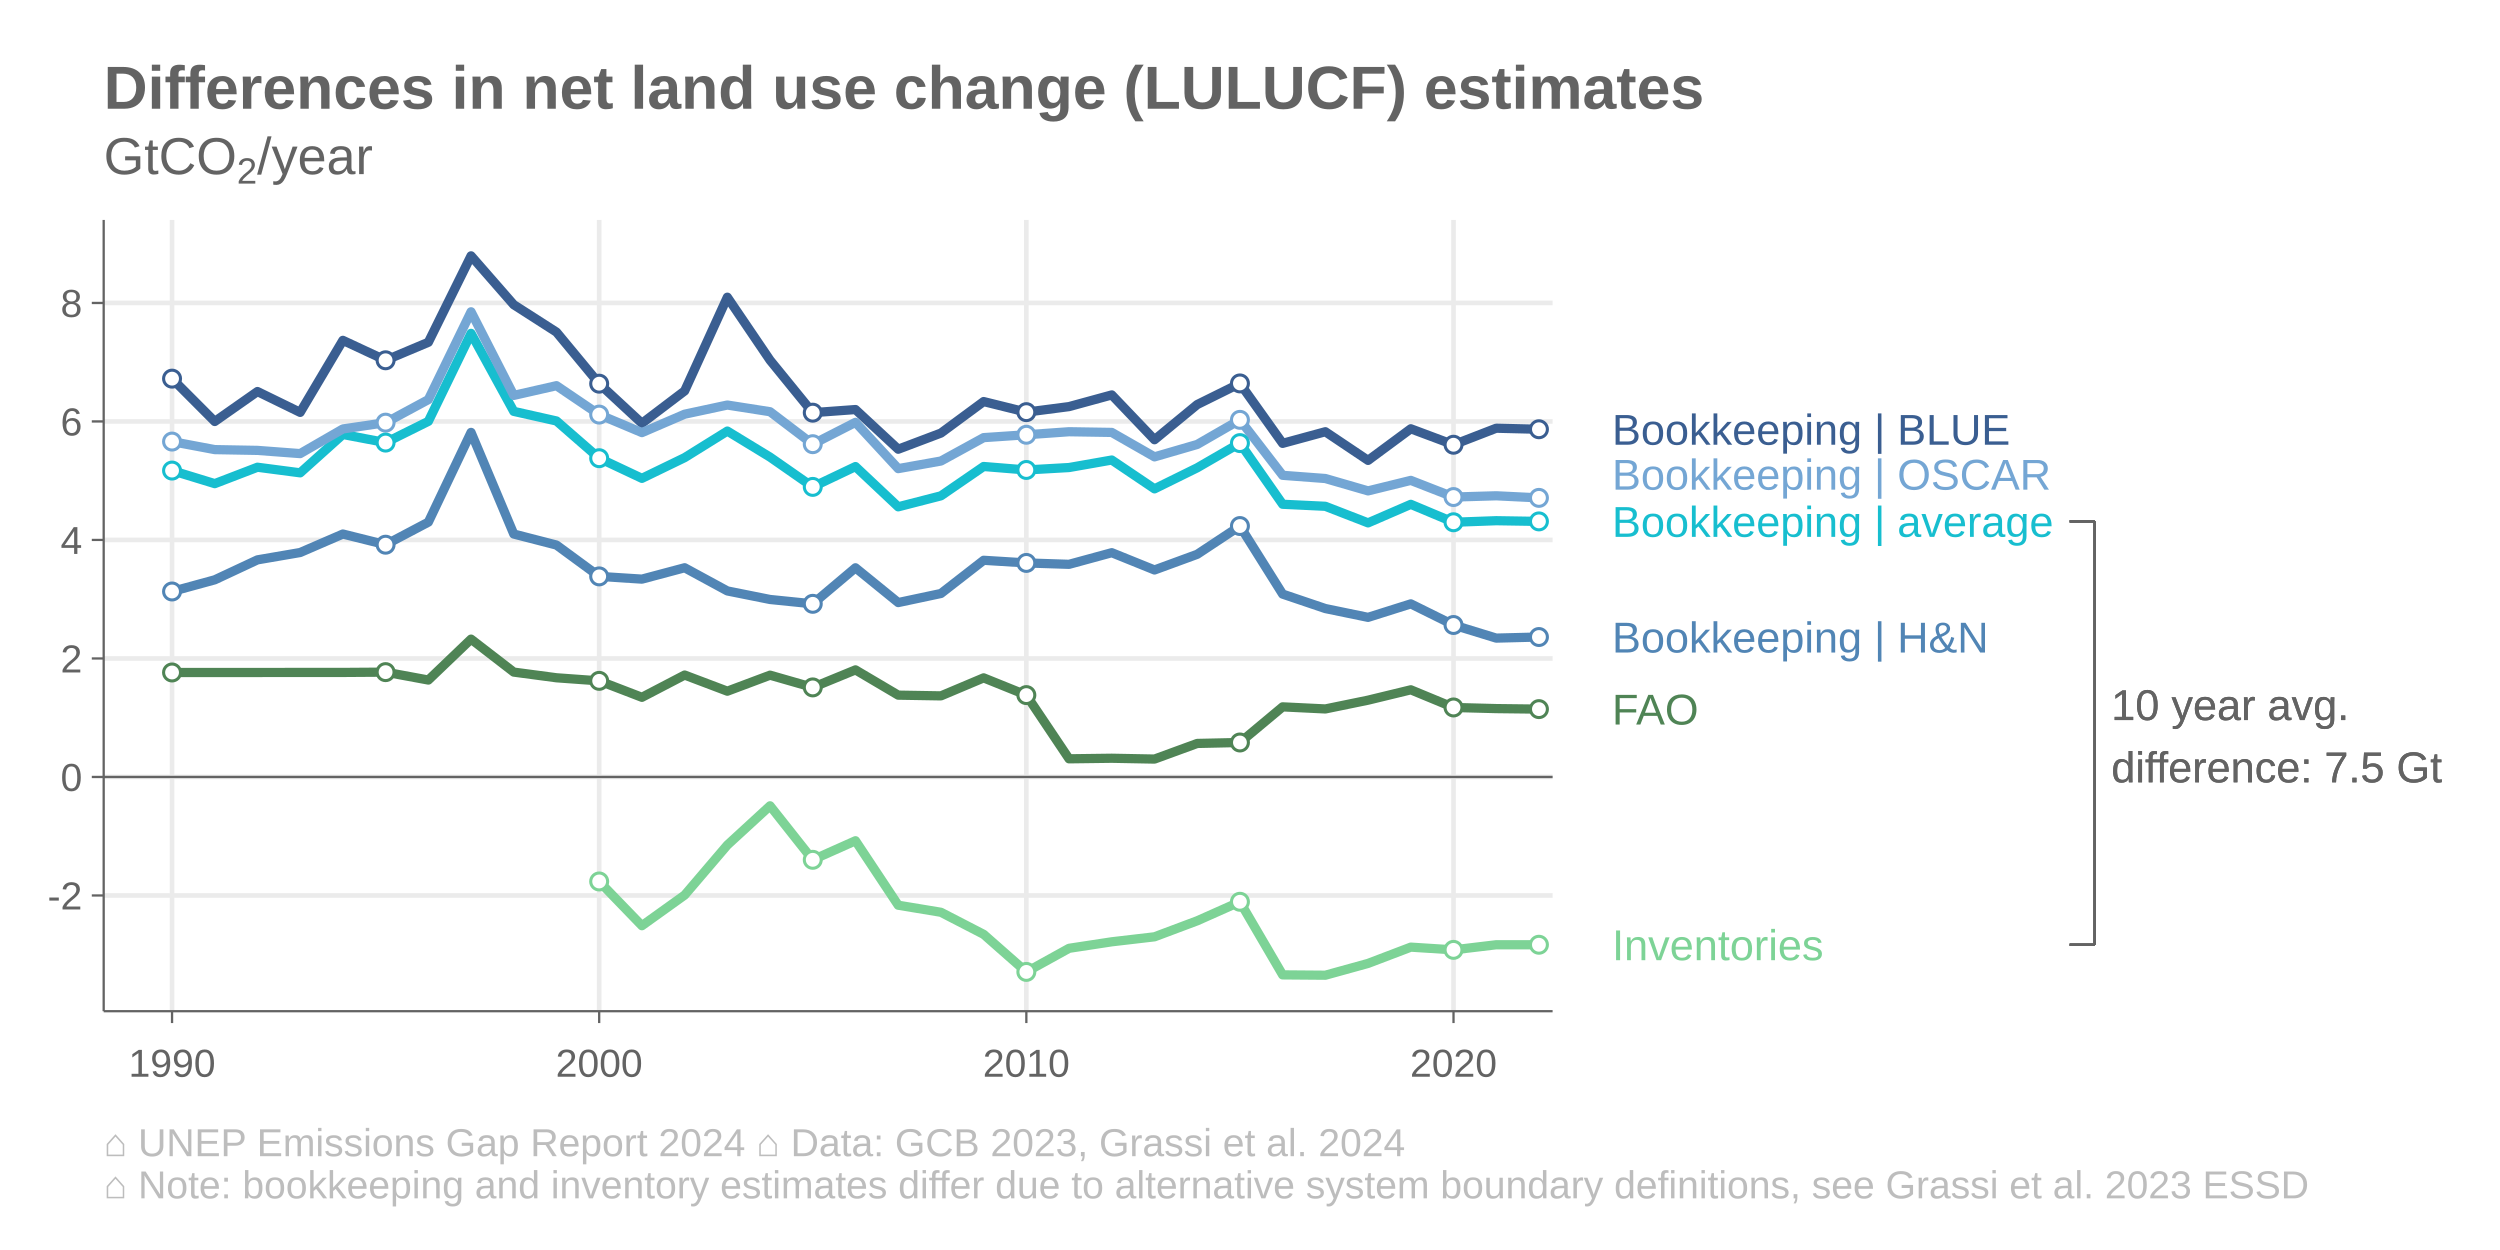
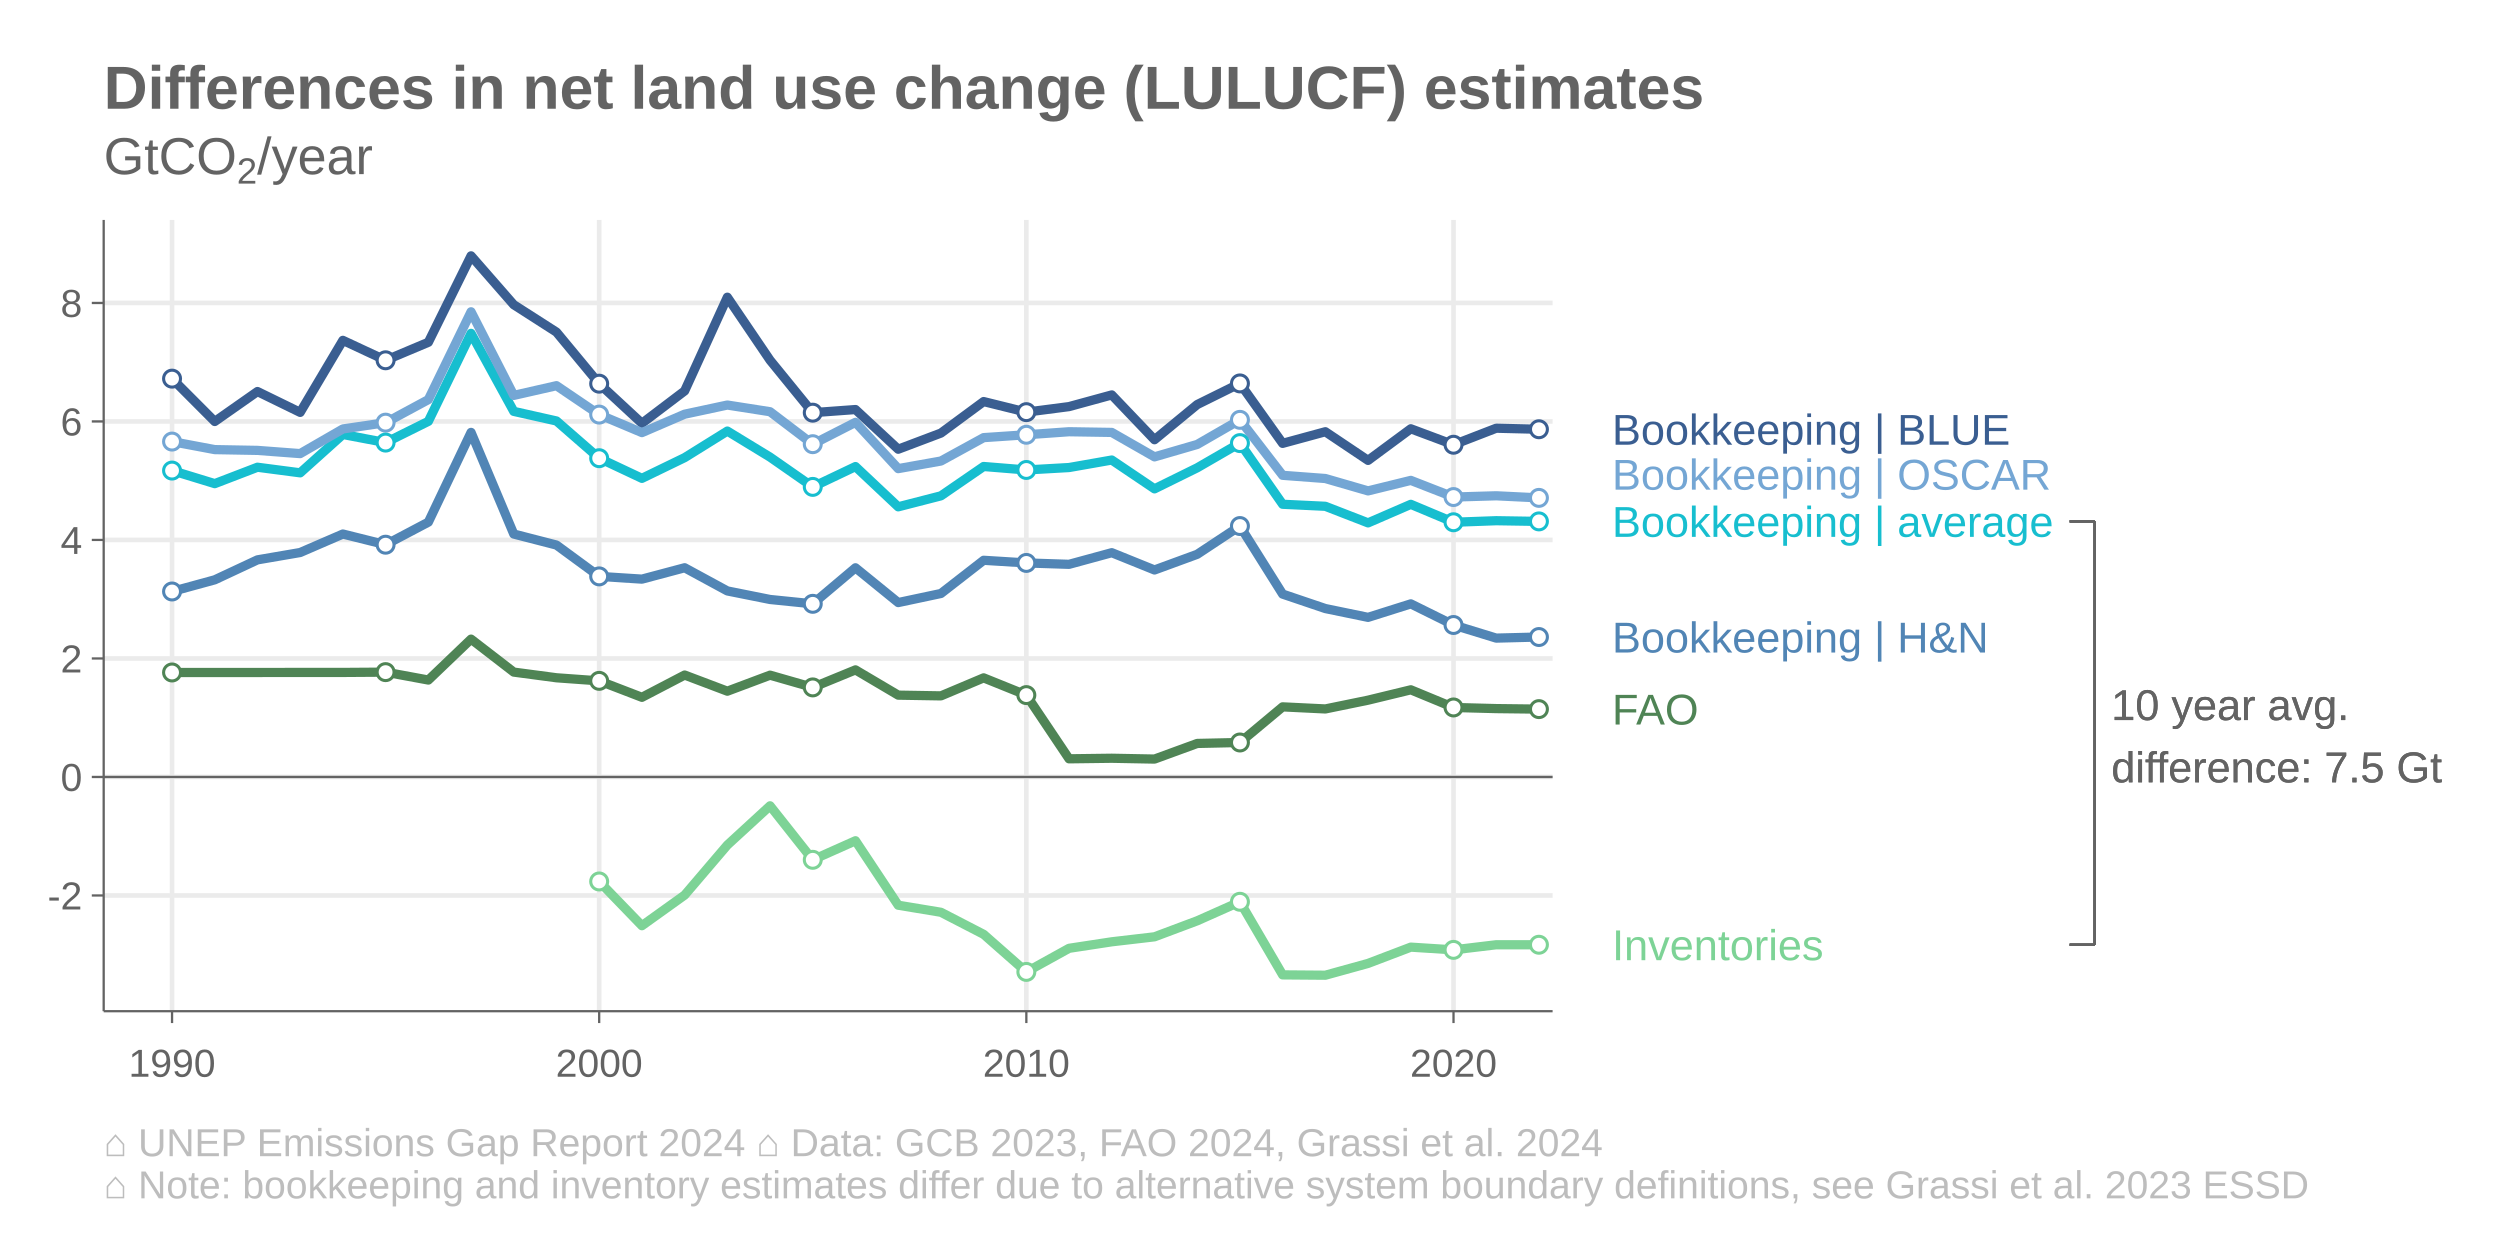
<svg xmlns="http://www.w3.org/2000/svg" class="svglite" width="576.00pt" height="288.00pt" viewBox="0 0 576.00 288.00">
  <defs>
    <style type="text/css">
    .svglite line, .svglite polyline, .svglite polygon, .svglite path, .svglite rect, .svglite circle {
      fill: none;
      stroke: #000000;
      stroke-linecap: round;
      stroke-linejoin: round;
      stroke-miterlimit: 10.00;
    }
    .svglite text {
      white-space: pre;
    }
  </style>
  </defs>
  <rect width="100%" height="100%" style="stroke: none; fill: #FFFFFF;" />
  <defs>
    <clipPath id="cpMC4wMHw1NzYuMDB8MC4wMHwyODguMDA=">
      <rect x="0.00" y="0.00" width="576.00" height="288.00" />
    </clipPath>
  </defs>
  <g clip-path="url(#cpMC4wMHw1NzYuMDB8MC4wMHwyODguMDA=)">
    <rect x="0.00" y="0.00" width="576.00" height="288.00" style="stroke-width: 1.07; stroke: #FFFFFF; fill: #FFFFFF;" />
  </g>
  <defs>
    <clipPath id="cpMjMuODl8NTY1LjA0fDUwLjY3fDIzMi45OA==">
      <rect x="23.89" y="50.67" width="541.15" height="182.31" />
    </clipPath>
  </defs>
  <g clip-path="url(#cpMjMuODl8NTY1LjA0fDUwLjY3fDIzMi45OA==)">
</g>
  <g clip-path="url(#cpMC4wMHw1NzYuMDB8MC4wMHwyODguMDA=)">
</g>
  <defs>
    <clipPath id="cpNS40OHwzNjMuMjB8NS40OHwyODIuNTI=">
      <rect x="5.48" y="5.48" width="357.72" height="277.04" />
    </clipPath>
  </defs>
  <g clip-path="url(#cpNS40OHwzNjMuMjB8NS40OHwyODIuNTI=)">
    <rect x="5.48" y="5.48" width="357.72" height="277.04" style="stroke-width: 1.07; stroke: #FFFFFF; fill: #FFFFFF;" />
  </g>
  <g clip-path="url(#cpMC4wMHw1NzYuMDB8MC4wMHwyODguMDA=)">
</g>
  <defs>
    <clipPath id="cpMzYzLjIwfDU3MC41Mnw1LjQ4fDI4Mi41Mg==">
      <rect x="363.20" y="5.48" width="207.32" height="277.04" />
    </clipPath>
  </defs>
  <g clip-path="url(#cpMzYzLjIwfDU3MC41Mnw1LjQ4fDI4Mi41Mg==)">
    <rect x="363.20" y="5.48" width="207.32" height="277.04" style="stroke-width: 1.07; stroke: #FFFFFF; fill: #FFFFFF;" />
  </g>
  <g clip-path="url(#cpMC4wMHw1NzYuMDB8MC4wMHwyODguMDA=)">
</g>
  <defs>
    <clipPath id="cpMjMuODl8MzU3LjcyfDUwLjY3fDIzMi45OA==">
      <rect x="23.89" y="50.67" width="333.83" height="182.31" />
    </clipPath>
  </defs>
  <g clip-path="url(#cpMjMuODl8MzU3LjcyfDUwLjY3fDIzMi45OA==)">
    <polyline points="23.89,206.32 357.72,206.32 " style="stroke-width: 1.07; stroke: #EBEBEB; stroke-linecap: butt;" />
    <polyline points="23.89,179.01 357.72,179.01 " style="stroke-width: 1.07; stroke: #EBEBEB; stroke-linecap: butt;" />
    <polyline points="23.89,151.71 357.72,151.71 " style="stroke-width: 1.07; stroke: #EBEBEB; stroke-linecap: butt;" />
    <polyline points="23.89,124.40 357.72,124.40 " style="stroke-width: 1.07; stroke: #EBEBEB; stroke-linecap: butt;" />
    <polyline points="23.89,97.10 357.72,97.10 " style="stroke-width: 1.07; stroke: #EBEBEB; stroke-linecap: butt;" />
    <polyline points="23.89,69.80 357.72,69.80 " style="stroke-width: 1.07; stroke: #EBEBEB; stroke-linecap: butt;" />
    <polyline points="39.64,232.98 39.64,50.67 " style="stroke-width: 1.07; stroke: #EBEBEB; stroke-linecap: butt;" />
    <polyline points="138.05,232.98 138.05,50.67 " style="stroke-width: 1.07; stroke: #EBEBEB; stroke-linecap: butt;" />
    <polyline points="236.47,232.98 236.47,50.67 " style="stroke-width: 1.07; stroke: #EBEBEB; stroke-linecap: butt;" />
    <polyline points="334.89,232.98 334.89,50.67 " style="stroke-width: 1.07; stroke: #EBEBEB; stroke-linecap: butt;" />
    <polyline points="138.05,203.09 147.90,213.28 157.74,206.23 167.58,194.70 177.42,185.66 187.26,198.10 197.10,193.71 206.95,208.56 216.79,210.19 226.63,215.27 236.47,223.93 246.31,218.49 256.15,216.99 266.00,215.84 275.84,212.15 285.68,207.77 295.52,224.61 305.36,224.69 315.20,221.97 325.05,218.22 334.89,218.85 344.73,217.67 354.57,217.67 " style="stroke-width: 2.13; stroke: #7DD396; stroke-linecap: butt;" />
    <polyline points="39.64,108.42 49.48,111.43 59.32,107.65 69.16,108.94 79.00,100.10 88.84,101.97 98.69,97.08 108.53,76.81 118.37,94.78 128.21,96.99 138.05,105.57 147.90,110.21 157.74,105.44 167.58,99.32 177.42,105.32 187.26,112.18 197.10,107.50 206.95,116.77 216.79,114.24 226.63,107.48 236.47,108.28 246.31,107.72 256.15,105.99 266.00,112.63 275.84,107.78 285.68,102.09 295.52,116.18 305.36,116.65 315.20,120.47 325.05,116.20 334.89,120.33 344.73,119.97 354.57,120.13 " style="stroke-width: 2.13; stroke: #17BECF; stroke-linecap: butt;" />
    <polyline points="39.64,87.24 49.48,97.11 59.32,90.21 69.16,95.01 79.00,78.42 88.84,83.01 98.69,78.86 108.53,58.95 118.37,70.21 128.21,76.52 138.05,88.40 147.90,97.53 157.74,90.07 167.58,68.48 177.42,82.99 187.26,95.08 197.10,94.36 206.95,103.50 216.79,99.78 226.63,92.52 236.47,94.96 246.31,93.68 256.15,90.99 266.00,101.31 275.84,93.21 285.68,88.34 295.52,102.15 305.36,99.47 315.20,106.07 325.05,98.79 334.89,102.47 344.73,98.66 354.57,98.90 " style="stroke-width: 2.13; stroke: #3A5E91; stroke-linecap: butt;" />
    <polyline points="39.64,136.28 49.48,133.59 59.32,128.99 69.16,127.30 79.00,123.04 88.84,125.50 98.69,120.30 108.53,99.63 118.37,123.04 128.21,125.58 138.05,132.80 147.90,133.43 157.74,130.81 167.58,136.15 177.42,138.12 187.26,139.12 197.10,130.82 206.95,138.83 216.79,136.74 226.63,129.09 236.47,129.70 246.31,130.02 256.15,127.34 266.00,131.32 275.84,127.71 285.68,121.20 295.52,136.88 305.36,140.21 315.20,142.24 325.05,139.13 334.89,144.00 344.73,147.02 354.57,146.77 " style="stroke-width: 2.13; stroke: #5185B5; stroke-linecap: butt;" />
    <polyline points="39.64,101.74 49.48,103.59 59.32,103.77 69.16,104.51 79.00,98.83 88.84,97.38 98.69,92.07 108.53,71.84 118.37,91.10 128.21,88.86 138.05,95.52 147.90,99.67 157.74,95.43 167.58,93.32 177.42,94.86 187.26,102.34 197.10,97.31 206.95,107.97 216.79,106.22 226.63,100.83 236.47,100.17 246.31,99.47 256.15,99.63 266.00,105.26 275.84,102.40 285.68,96.73 295.52,109.51 305.36,110.25 315.20,113.10 325.05,110.68 334.89,114.52 344.73,114.23 354.57,114.71 " style="stroke-width: 2.13; stroke: #74A6D4; stroke-linecap: butt;" />
    <polyline points="39.64,154.94 49.48,154.94 59.32,154.94 69.16,154.93 79.00,154.93 88.84,154.86 98.69,156.68 108.53,147.26 118.37,154.85 128.21,156.16 138.05,156.87 147.90,160.66 157.74,155.53 167.58,159.25 177.42,155.56 187.26,158.38 197.10,154.34 206.95,160.16 216.79,160.33 226.63,156.18 236.47,160.15 246.31,174.83 256.15,174.70 266.00,174.89 275.84,171.29 285.68,171.07 295.52,162.86 305.36,163.34 315.20,161.32 325.05,158.93 334.89,163.00 344.73,163.26 354.57,163.38 " style="stroke-width: 2.13; stroke: #4F8455; stroke-linecap: butt;" />
    <line x1="23.89" y1="179.01" x2="357.72" y2="179.01" style="stroke-width: 0.53; stroke: #636363; stroke-linecap: butt;" />
    <circle cx="39.64" cy="87.24" r="1.95" style="stroke-width: 0.71; stroke: #3A5E91; fill: #FFFFFF;" />
    <circle cx="88.84" cy="83.01" r="1.95" style="stroke-width: 0.71; stroke: #3A5E91; fill: #FFFFFF;" />
    <circle cx="138.05" cy="88.40" r="1.95" style="stroke-width: 0.71; stroke: #3A5E91; fill: #FFFFFF;" />
    <circle cx="187.26" cy="95.08" r="1.95" style="stroke-width: 0.71; stroke: #3A5E91; fill: #FFFFFF;" />
    <circle cx="236.47" cy="94.96" r="1.95" style="stroke-width: 0.71; stroke: #3A5E91; fill: #FFFFFF;" />
    <circle cx="285.68" cy="88.34" r="1.95" style="stroke-width: 0.71; stroke: #3A5E91; fill: #FFFFFF;" />
    <circle cx="334.89" cy="102.47" r="1.95" style="stroke-width: 0.71; stroke: #3A5E91; fill: #FFFFFF;" />
    <circle cx="354.57" cy="98.90" r="1.95" style="stroke-width: 0.71; stroke: #3A5E91; fill: #FFFFFF;" />
    <circle cx="39.64" cy="136.28" r="1.95" style="stroke-width: 0.71; stroke: #5185B5; fill: #FFFFFF;" />
    <circle cx="88.84" cy="125.50" r="1.95" style="stroke-width: 0.71; stroke: #5185B5; fill: #FFFFFF;" />
    <circle cx="138.05" cy="132.80" r="1.95" style="stroke-width: 0.71; stroke: #5185B5; fill: #FFFFFF;" />
    <circle cx="187.26" cy="139.12" r="1.95" style="stroke-width: 0.71; stroke: #5185B5; fill: #FFFFFF;" />
    <circle cx="236.47" cy="129.70" r="1.95" style="stroke-width: 0.71; stroke: #5185B5; fill: #FFFFFF;" />
    <circle cx="285.68" cy="121.20" r="1.95" style="stroke-width: 0.71; stroke: #5185B5; fill: #FFFFFF;" />
    <circle cx="334.89" cy="144.00" r="1.95" style="stroke-width: 0.71; stroke: #5185B5; fill: #FFFFFF;" />
    <circle cx="354.57" cy="146.77" r="1.95" style="stroke-width: 0.71; stroke: #5185B5; fill: #FFFFFF;" />
    <circle cx="39.64" cy="101.74" r="1.95" style="stroke-width: 0.71; stroke: #74A6D4; fill: #FFFFFF;" />
    <circle cx="88.84" cy="97.38" r="1.95" style="stroke-width: 0.71; stroke: #74A6D4; fill: #FFFFFF;" />
    <circle cx="138.05" cy="95.52" r="1.95" style="stroke-width: 0.71; stroke: #74A6D4; fill: #FFFFFF;" />
    <circle cx="187.26" cy="102.34" r="1.95" style="stroke-width: 0.71; stroke: #74A6D4; fill: #FFFFFF;" />
    <circle cx="236.47" cy="100.17" r="1.95" style="stroke-width: 0.71; stroke: #74A6D4; fill: #FFFFFF;" />
    <circle cx="285.68" cy="96.73" r="1.95" style="stroke-width: 0.71; stroke: #74A6D4; fill: #FFFFFF;" />
    <circle cx="334.89" cy="114.52" r="1.95" style="stroke-width: 0.71; stroke: #74A6D4; fill: #FFFFFF;" />
    <circle cx="354.57" cy="114.71" r="1.95" style="stroke-width: 0.71; stroke: #74A6D4; fill: #FFFFFF;" />
    <circle cx="39.64" cy="108.42" r="1.95" style="stroke-width: 0.71; stroke: #17BECF; fill: #FFFFFF;" />
    <circle cx="88.84" cy="101.97" r="1.95" style="stroke-width: 0.71; stroke: #17BECF; fill: #FFFFFF;" />
    <circle cx="138.05" cy="105.57" r="1.95" style="stroke-width: 0.71; stroke: #17BECF; fill: #FFFFFF;" />
    <circle cx="187.26" cy="112.18" r="1.95" style="stroke-width: 0.71; stroke: #17BECF; fill: #FFFFFF;" />
    <circle cx="236.47" cy="108.28" r="1.95" style="stroke-width: 0.71; stroke: #17BECF; fill: #FFFFFF;" />
    <circle cx="285.68" cy="102.09" r="1.95" style="stroke-width: 0.71; stroke: #17BECF; fill: #FFFFFF;" />
    <circle cx="334.89" cy="120.33" r="1.95" style="stroke-width: 0.71; stroke: #17BECF; fill: #FFFFFF;" />
    <circle cx="354.57" cy="120.13" r="1.95" style="stroke-width: 0.71; stroke: #17BECF; fill: #FFFFFF;" />
    <circle cx="138.05" cy="203.09" r="1.95" style="stroke-width: 0.71; stroke: #7DD396; fill: #FFFFFF;" />
    <circle cx="187.26" cy="198.10" r="1.95" style="stroke-width: 0.71; stroke: #7DD396; fill: #FFFFFF;" />
    <circle cx="236.47" cy="223.93" r="1.95" style="stroke-width: 0.71; stroke: #7DD396; fill: #FFFFFF;" />
    <circle cx="285.68" cy="207.77" r="1.95" style="stroke-width: 0.71; stroke: #7DD396; fill: #FFFFFF;" />
    <circle cx="334.89" cy="218.85" r="1.95" style="stroke-width: 0.71; stroke: #7DD396; fill: #FFFFFF;" />
    <circle cx="354.57" cy="217.67" r="1.95" style="stroke-width: 0.71; stroke: #7DD396; fill: #FFFFFF;" />
    <circle cx="39.64" cy="154.94" r="1.95" style="stroke-width: 0.71; stroke: #4F8455; fill: #FFFFFF;" />
    <circle cx="88.84" cy="154.86" r="1.95" style="stroke-width: 0.71; stroke: #4F8455; fill: #FFFFFF;" />
    <circle cx="138.05" cy="156.87" r="1.95" style="stroke-width: 0.71; stroke: #4F8455; fill: #FFFFFF;" />
    <circle cx="187.26" cy="158.38" r="1.95" style="stroke-width: 0.71; stroke: #4F8455; fill: #FFFFFF;" />
    <circle cx="236.47" cy="160.15" r="1.95" style="stroke-width: 0.71; stroke: #4F8455; fill: #FFFFFF;" />
    <circle cx="285.68" cy="171.07" r="1.95" style="stroke-width: 0.71; stroke: #4F8455; fill: #FFFFFF;" />
    <circle cx="334.89" cy="163.00" r="1.95" style="stroke-width: 0.71; stroke: #4F8455; fill: #FFFFFF;" />
    <circle cx="354.57" cy="163.38" r="1.95" style="stroke-width: 0.71; stroke: #4F8455; fill: #FFFFFF;" />
  </g>
  <g clip-path="url(#cpMC4wMHw1NzYuMDB8MC4wMHwyODguMDA=)">
    <polyline points="23.89,232.98 23.89,50.67 " style="stroke-width: 0.53; stroke: #636363; stroke-linecap: butt;" />
    <text x="18.96" y="209.54" text-anchor="end" style="font-size: 9.00px;fill: #636363; font-family: &quot;Arial&quot;;" textLength="8.00px" lengthAdjust="spacingAndGlyphs">-2</text>
    <text x="18.96" y="182.23" text-anchor="end" style="font-size: 9.00px;fill: #636363; font-family: &quot;Arial&quot;;" textLength="5.00px" lengthAdjust="spacingAndGlyphs">0</text>
    <text x="18.96" y="154.93" text-anchor="end" style="font-size: 9.00px;fill: #636363; font-family: &quot;Arial&quot;;" textLength="5.00px" lengthAdjust="spacingAndGlyphs">2</text>
    <text x="18.96" y="127.63" text-anchor="end" style="font-size: 9.00px;fill: #636363; font-family: &quot;Arial&quot;;" textLength="5.00px" lengthAdjust="spacingAndGlyphs">4</text>
    <text x="18.96" y="100.32" text-anchor="end" style="font-size: 9.00px;fill: #636363; font-family: &quot;Arial&quot;;" textLength="5.00px" lengthAdjust="spacingAndGlyphs">6</text>
    <text x="18.96" y="73.02" text-anchor="end" style="font-size: 9.00px;fill: #636363; font-family: &quot;Arial&quot;;" textLength="5.00px" lengthAdjust="spacingAndGlyphs">8</text>
    <polyline points="21.15,206.32 23.89,206.32 " style="stroke-width: 0.53; stroke: #636363; stroke-linecap: butt;" />
    <polyline points="21.15,179.01 23.89,179.01 " style="stroke-width: 0.53; stroke: #636363; stroke-linecap: butt;" />
    <polyline points="21.15,151.71 23.89,151.71 " style="stroke-width: 0.53; stroke: #636363; stroke-linecap: butt;" />
    <polyline points="21.15,124.40 23.89,124.40 " style="stroke-width: 0.53; stroke: #636363; stroke-linecap: butt;" />
    <polyline points="21.15,97.10 23.89,97.10 " style="stroke-width: 0.53; stroke: #636363; stroke-linecap: butt;" />
    <polyline points="21.15,69.80 23.89,69.80 " style="stroke-width: 0.53; stroke: #636363; stroke-linecap: butt;" />
    <polyline points="23.89,232.98 357.72,232.98 " style="stroke-width: 0.53; stroke: #636363; stroke-linecap: butt;" />
    <polyline points="39.64,235.72 39.64,232.98 " style="stroke-width: 0.53; stroke: #636363; stroke-linecap: butt;" />
    <polyline points="138.05,235.72 138.05,232.98 " style="stroke-width: 0.53; stroke: #636363; stroke-linecap: butt;" />
    <polyline points="236.47,235.72 236.47,232.98 " style="stroke-width: 0.53; stroke: #636363; stroke-linecap: butt;" />
    <polyline points="334.89,235.72 334.89,232.98 " style="stroke-width: 0.53; stroke: #636363; stroke-linecap: butt;" />
    <text x="39.64" y="248.08" text-anchor="middle" style="font-size: 9.00px;fill: #636363; font-family: &quot;Arial&quot;;" textLength="20.02px" lengthAdjust="spacingAndGlyphs">1990</text>
    <text x="138.05" y="248.08" text-anchor="middle" style="font-size: 9.00px;fill: #636363; font-family: &quot;Arial&quot;;" textLength="20.02px" lengthAdjust="spacingAndGlyphs">2000</text>
    <text x="236.47" y="248.08" text-anchor="middle" style="font-size: 9.00px;fill: #636363; font-family: &quot;Arial&quot;;" textLength="20.02px" lengthAdjust="spacingAndGlyphs">2010</text>
    <text x="334.89" y="248.08" text-anchor="middle" style="font-size: 9.00px;fill: #636363; font-family: &quot;Arial&quot;;" textLength="20.02px" lengthAdjust="spacingAndGlyphs">2020</text>
    <text x="23.89" y="40.12" style="font-size: 12.00px;fill: #636363; font-family: &quot;Arial&quot;;" textLength="30.68px" lengthAdjust="spacingAndGlyphs">GtCO</text>
    <text x="54.57" y="42.30" style="font-size: 8.40px;fill: #636363; font-family: &quot;Arial&quot;;" textLength="4.67px" lengthAdjust="spacingAndGlyphs">2</text>
    <text x="59.23" y="40.12" style="font-size: 12.00px;fill: #636363; font-family: &quot;Arial&quot;;" textLength="26.68px" lengthAdjust="spacingAndGlyphs">/year</text>
    <text x="23.89" y="25.05" style="font-size: 14.00px; font-weight: bold;fill: #636363; font-family: &quot;Arial&quot;;" textLength="368.58px" lengthAdjust="spacingAndGlyphs">Differences in net land use change (LULUCF) estimates</text>
-     <text x="23.89" y="266.38" style="font-size: 9.00px;fill: #BDBDBD; font-family: &quot;Arial&quot;;" textLength="312.28px" lengthAdjust="spacingAndGlyphs">⌂ UNEP Emissions Gap Report 2024    ⌂ Data: GCB 2023, Grassi et al. 2024  </text>
+     <text x="23.89" y="266.38" style="font-size: 9.00px;fill: #BDBDBD; font-family: &quot;Arial&quot;;" textLength="357.80px" lengthAdjust="spacingAndGlyphs">⌂ UNEP Emissions Gap Report 2024    ⌂ Data: GCB 2023, FAO 2024, Grassi et al. 2024  </text>
    <text x="23.89" y="276.10" style="font-size: 9.00px;fill: #BDBDBD; font-family: &quot;Arial&quot;;" textLength="507.92px" lengthAdjust="spacingAndGlyphs">⌂ Note: bookkeeping and inventory estimates differ due to alternative system boundary definitions, see Grassi et al. 2023 ESSD</text>
  </g>
  <defs>
    <clipPath id="cpMzcxLjQyfDU2NS4wNHw1MC42N3wyMzIuOTg=">
      <rect x="371.42" y="50.67" width="193.62" height="182.31" />
    </clipPath>
  </defs>
  <g clip-path="url(#cpMzcxLjQyfDU2NS4wNHw1MC42N3wyMzIuOTg=)">
    <line x1="482.61" y1="120.13" x2="482.61" y2="217.67" style="stroke-width: 0.53; stroke: #636363; stroke-linecap: butt;" />
    <line x1="482.61" y1="120.13" x2="482.61" y2="217.67" style="stroke-width: 0.53; stroke: #636363; stroke-linecap: butt;" />
    <line x1="482.61" y1="120.13" x2="482.61" y2="217.67" style="stroke-width: 0.53; stroke: #636363; stroke-linecap: butt;" />
    <line x1="482.61" y1="120.13" x2="482.61" y2="217.67" style="stroke-width: 0.53; stroke: #636363; stroke-linecap: butt;" />
    <line x1="482.61" y1="120.13" x2="482.61" y2="217.67" style="stroke-width: 0.53; stroke: #636363; stroke-linecap: butt;" />
    <line x1="482.61" y1="120.13" x2="482.61" y2="217.67" style="stroke-width: 0.53; stroke: #636363; stroke-linecap: butt;" />
    <line x1="476.86" y1="120.13" x2="482.61" y2="120.13" style="stroke-width: 0.53; stroke: #636363; stroke-linecap: butt;" />
    <line x1="476.86" y1="120.13" x2="482.61" y2="120.13" style="stroke-width: 0.53; stroke: #636363; stroke-linecap: butt;" />
    <line x1="476.86" y1="120.13" x2="482.61" y2="120.13" style="stroke-width: 0.53; stroke: #636363; stroke-linecap: butt;" />
    <line x1="476.86" y1="120.13" x2="482.61" y2="120.13" style="stroke-width: 0.53; stroke: #636363; stroke-linecap: butt;" />
    <line x1="476.86" y1="120.13" x2="482.61" y2="120.13" style="stroke-width: 0.53; stroke: #636363; stroke-linecap: butt;" />
    <line x1="476.86" y1="120.13" x2="482.61" y2="120.13" style="stroke-width: 0.53; stroke: #636363; stroke-linecap: butt;" />
    <line x1="476.86" y1="217.67" x2="482.61" y2="217.67" style="stroke-width: 0.53; stroke: #636363; stroke-linecap: butt;" />
    <line x1="476.86" y1="217.67" x2="482.61" y2="217.67" style="stroke-width: 0.53; stroke: #636363; stroke-linecap: butt;" />
    <line x1="476.86" y1="217.67" x2="482.61" y2="217.67" style="stroke-width: 0.53; stroke: #636363; stroke-linecap: butt;" />
    <line x1="476.86" y1="217.67" x2="482.61" y2="217.67" style="stroke-width: 0.53; stroke: #636363; stroke-linecap: butt;" />
    <line x1="476.86" y1="217.67" x2="482.61" y2="217.67" style="stroke-width: 0.53; stroke: #636363; stroke-linecap: butt;" />
    <line x1="476.86" y1="217.67" x2="482.61" y2="217.67" style="stroke-width: 0.53; stroke: #636363; stroke-linecap: butt;" />
    <text x="486.44" y="165.91" style="font-size: 9.96px;fill: #636363; font-family: &quot;Arial&quot;;" textLength="54.78px" lengthAdjust="spacingAndGlyphs">10 year avg.</text>
    <text x="486.44" y="180.25" style="font-size: 9.96px;fill: #636363; font-family: &quot;Arial&quot;;" textLength="76.17px" lengthAdjust="spacingAndGlyphs">difference: 7.5 Gt</text>
    <text x="486.44" y="165.91" style="font-size: 9.96px;fill: #636363; font-family: &quot;Arial&quot;;" textLength="54.78px" lengthAdjust="spacingAndGlyphs">10 year avg.</text>
    <text x="486.44" y="180.25" style="font-size: 9.96px;fill: #636363; font-family: &quot;Arial&quot;;" textLength="76.17px" lengthAdjust="spacingAndGlyphs">difference: 7.5 Gt</text>
    <text x="371.42" y="102.47" style="font-size: 9.96px;fill: #3A5E91; font-family: &quot;Arial&quot;;" textLength="91.67px" lengthAdjust="spacingAndGlyphs">Bookkeeping | BLUE</text>
    <text x="371.42" y="150.34" style="font-size: 9.96px;fill: #5185B5; font-family: &quot;Arial&quot;;" textLength="86.68px" lengthAdjust="spacingAndGlyphs">Bookkeeping | H&amp;N</text>
    <text x="371.42" y="112.82" style="font-size: 9.96px;fill: #74A6D4; font-family: &quot;Arial&quot;;" textLength="101.06px" lengthAdjust="spacingAndGlyphs">Bookkeeping | OSCAR</text>
    <text x="371.42" y="123.69" style="font-size: 9.96px;fill: #17BECF; font-family: &quot;Arial&quot;;" textLength="101.64px" lengthAdjust="spacingAndGlyphs">Bookkeeping | average</text>
    <text x="371.42" y="221.23" style="font-size: 9.96px;fill: #7DD396; font-family: &quot;Arial&quot;;" textLength="48.69px" lengthAdjust="spacingAndGlyphs">Inventories</text>
    <text x="371.42" y="166.94" style="font-size: 9.96px;fill: #4F8455; font-family: &quot;Arial&quot;;" textLength="19.91px" lengthAdjust="spacingAndGlyphs">FAO</text>
  </g>
  <g clip-path="url(#cpMC4wMHw1NzYuMDB8MC4wMHwyODguMDA=)">
</g>
</svg>
